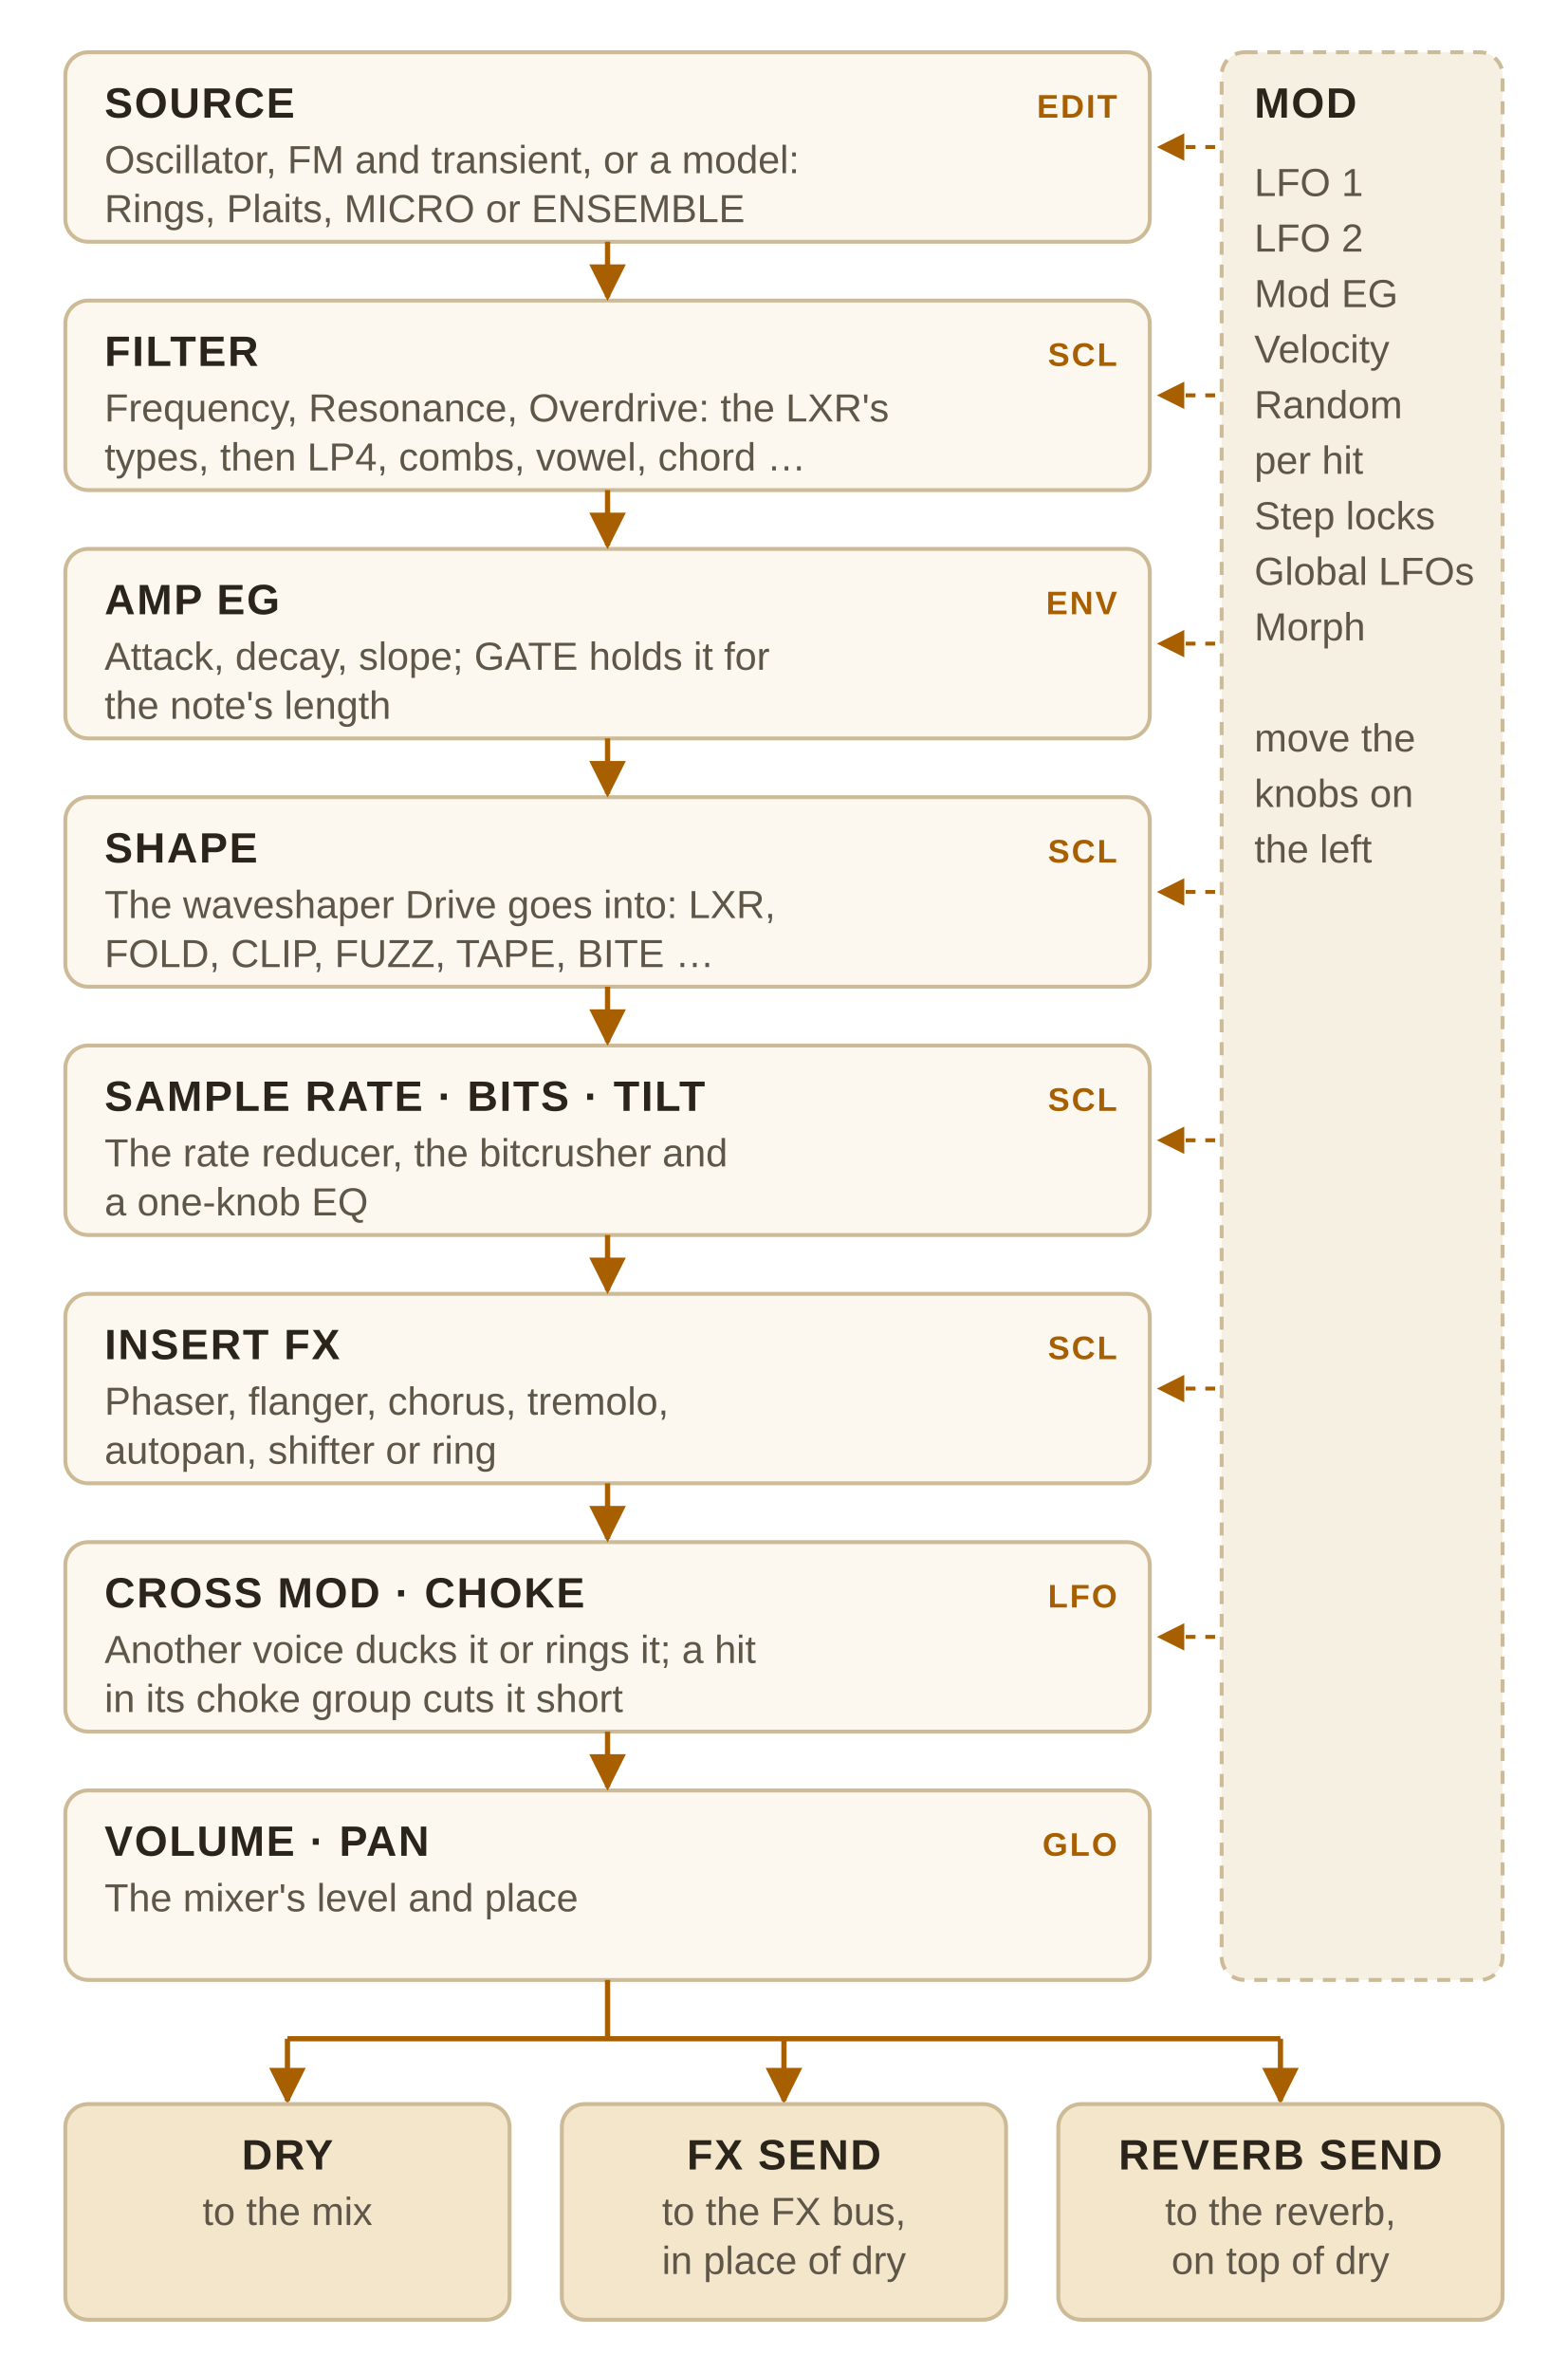
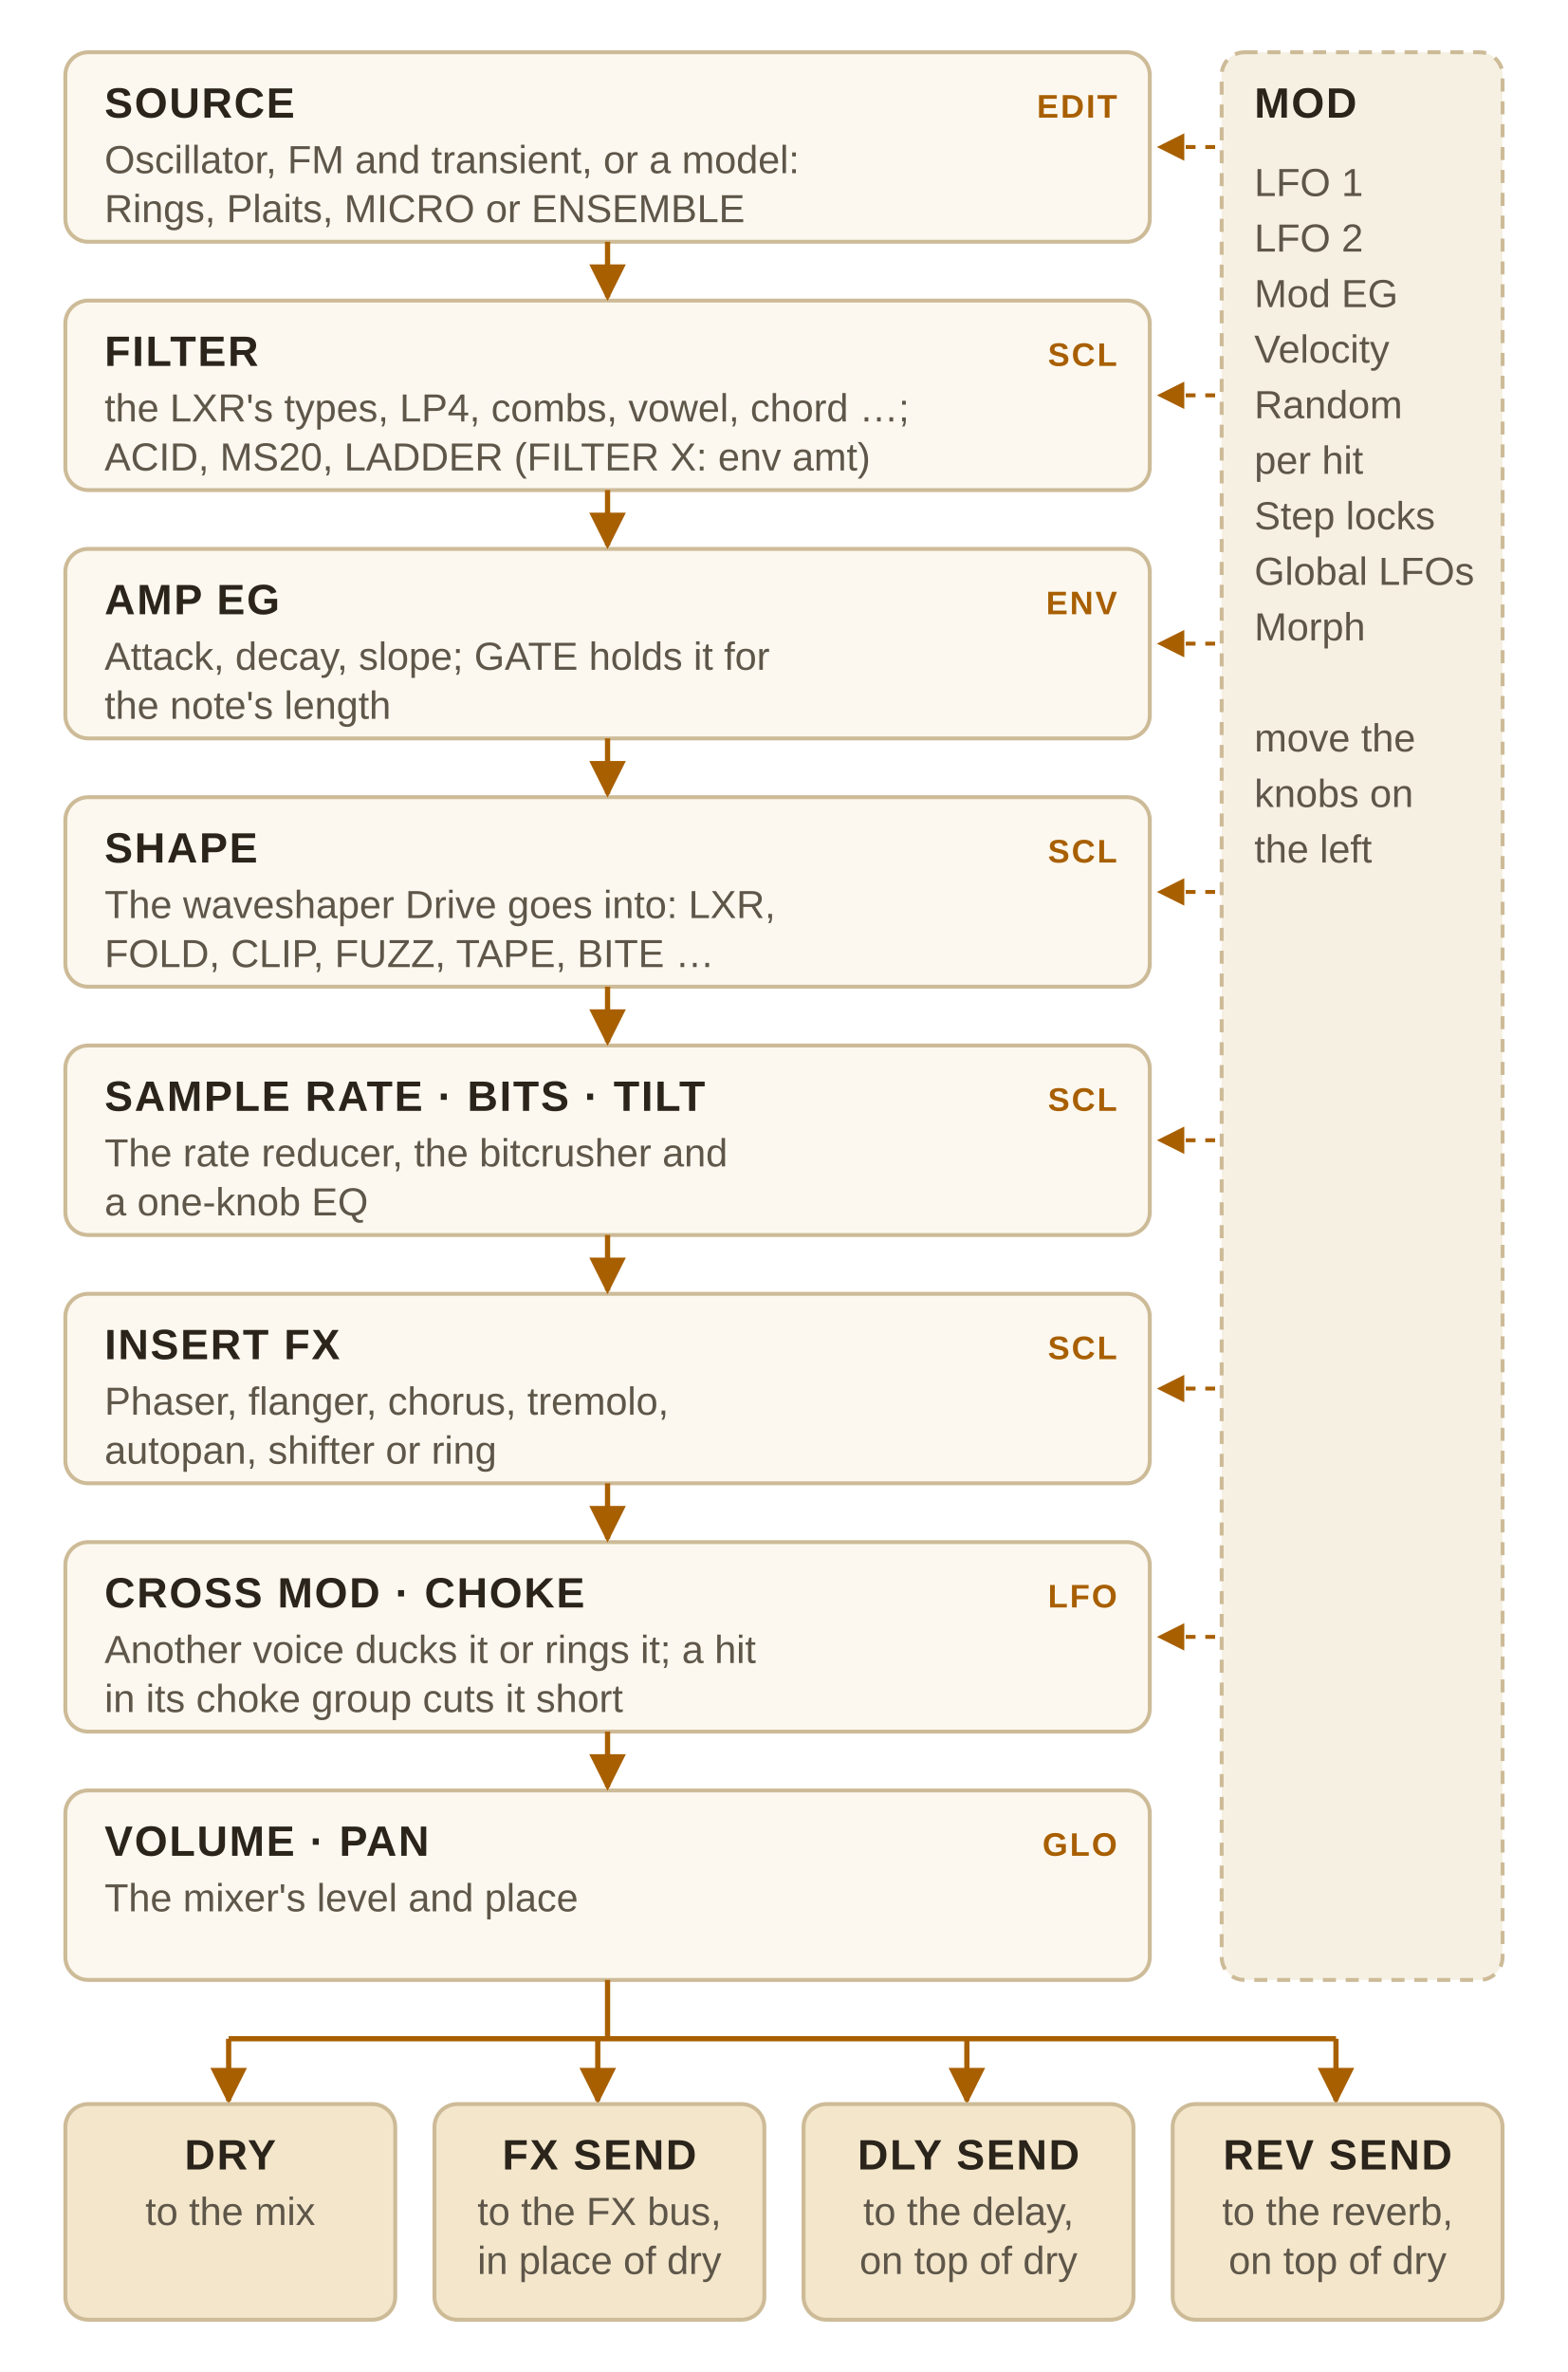
- <svg xmlns="http://www.w3.org/2000/svg" viewBox="0 0 480 726" width="480" height="726" role="img" aria-label="Signal flow of one track: source, filter, amp EG, shape, sample rate, bits and tilt, insert FX, cross mod and choke, volume and pan, then dry, FX send and reverb send">
+ <svg xmlns="http://www.w3.org/2000/svg" viewBox="0 0 480 726" width="480" height="726" role="img" aria-label="Signal flow of one track: source, filter, amp EG, shape, sample rate, bits and tilt, insert FX, cross mod and choke, volume and pan, then dry, FX send, delay send and reverb send">
  <style>
.bx { fill: #fcf8ef; stroke: #cdbb98; stroke-width: 1.2; }
.bx.k { fill: #f3e6cb; }
.md { fill: #f6f0e3; stroke: #cdbb98; stroke-width: 1.2; stroke-dasharray: 4 3; }
.t { font: 700 13px -apple-system, BlinkMacSystemFont, "Segoe UI", "Helvetica Neue", Arial, sans-serif; fill: #2a241b; letter-spacing: .04em; }
.d { font: 12px -apple-system, BlinkMacSystemFont, "Segoe UI", "Helvetica Neue", Arial, sans-serif; fill: #5e5649; }
.p { font: 700 10px -apple-system, BlinkMacSystemFont, "Segoe UI", "Helvetica Neue", Arial, sans-serif; fill: #a85f00; letter-spacing: .06em; text-anchor: end; }
.c { text-anchor: middle; }
.a { stroke: #a85f00; stroke-width: 1.6; fill: none; }
.a.m { stroke-dasharray: 3 3; stroke-width: 1.2; }
.h { fill: #a85f00; }
@media (prefers-color-scheme: dark) {
  .bx { fill: #1a1713; stroke: #4a4135; } .bx.k { fill: #2a2318; } .md { fill: #15130f; stroke: #4a4135; }
  .t { fill: #ece4d3; } .d { fill: #b3aa99; } .p { fill: #f5b04f; } .a { stroke: #f5b04f; } .h { fill: #f5b04f; }
}
</style>
  <defs>
    <marker id="ah" viewBox="0 0 10 10" refX="9" refY="5" markerWidth="7" markerHeight="7" orient="auto-start-reverse">
      <path class="h" d="M0 0L10 5L0 10z" />
    </marker>
  </defs>
  <rect class="bx" x="20" y="16" width="332" height="58" rx="7" />
  <text class="t" x="32" y="36">SOURCE</text>
  <text class="d" x="32" y="53">Oscillator, FM and transient, or a model:</text>
  <text class="d" x="32" y="68">Rings, Plaits, MICRO or ENSEMBLE</text>
  <text class="p" x="342" y="36">EDIT</text>
  <rect class="bx" x="20" y="92" width="332" height="58" rx="7" />
  <text class="t" x="32" y="112">FILTER</text>
-   <text class="d" x="32" y="129">Frequency, Resonance, Overdrive: the LXR's</text>
-   <text class="d" x="32" y="144">types, then LP4, combs, vowel, chord …</text>
+   <text class="d" x="32" y="129">the LXR's types, LP4, combs, vowel, chord …;</text>
+   <text class="d" x="32" y="144">ACID, MS20, LADDER (FILTER X: env amt)</text>
  <text class="p" x="342" y="112">SCL</text>
  <path class="a" d="M186.0 74 V91" marker-end="url(#ah)" />
  <rect class="bx" x="20" y="168" width="332" height="58" rx="7" />
  <text class="t" x="32" y="188">AMP EG</text>
  <text class="d" x="32" y="205">Attack, decay, slope; GATE holds it for</text>
  <text class="d" x="32" y="220">the note's length</text>
  <text class="p" x="342" y="188">ENV</text>
  <path class="a" d="M186.0 150 V167" marker-end="url(#ah)" />
  <rect class="bx" x="20" y="244" width="332" height="58" rx="7" />
  <text class="t" x="32" y="264">SHAPE</text>
  <text class="d" x="32" y="281">The waveshaper Drive goes into: LXR,</text>
  <text class="d" x="32" y="296">FOLD, CLIP, FUZZ, TAPE, BITE …</text>
  <text class="p" x="342" y="264">SCL</text>
  <path class="a" d="M186.0 226 V243" marker-end="url(#ah)" />
  <rect class="bx" x="20" y="320" width="332" height="58" rx="7" />
  <text class="t" x="32" y="340">SAMPLE RATE · BITS · TILT</text>
  <text class="d" x="32" y="357">The rate reducer, the bitcrusher and</text>
  <text class="d" x="32" y="372">a one-knob EQ</text>
  <text class="p" x="342" y="340">SCL</text>
  <path class="a" d="M186.0 302 V319" marker-end="url(#ah)" />
  <rect class="bx" x="20" y="396" width="332" height="58" rx="7" />
  <text class="t" x="32" y="416">INSERT FX</text>
  <text class="d" x="32" y="433">Phaser, flanger, chorus, tremolo,</text>
  <text class="d" x="32" y="448">autopan, shifter or ring</text>
  <text class="p" x="342" y="416">SCL</text>
  <path class="a" d="M186.0 378 V395" marker-end="url(#ah)" />
  <rect class="bx" x="20" y="472" width="332" height="58" rx="7" />
  <text class="t" x="32" y="492">CROSS MOD · CHOKE</text>
  <text class="d" x="32" y="509">Another voice ducks it or rings it; a hit</text>
  <text class="d" x="32" y="524">in its choke group cuts it short</text>
  <text class="p" x="342" y="492">LFO</text>
  <path class="a" d="M186.0 454 V471" marker-end="url(#ah)" />
  <rect class="bx" x="20" y="548" width="332" height="58" rx="7" />
  <text class="t" x="32" y="568">VOLUME · PAN</text>
  <text class="d" x="32" y="585">The mixer's level and place</text>
  <text class="p" x="342" y="568">GLO</text>
  <path class="a" d="M186.0 530 V547" marker-end="url(#ah)" />
  <rect class="md" x="374" y="16" width="86" height="590" rx="7" />
  <text class="t" x="384" y="36">MOD</text>
  <text class="d" x="384" y="60">LFO 1</text>
  <text class="d" x="384" y="77">LFO 2</text>
  <text class="d" x="384" y="94">Mod EG</text>
  <text class="d" x="384" y="111">Velocity</text>
  <text class="d" x="384" y="128">Random</text>
  <text class="d" x="384" y="145">  per hit</text>
  <text class="d" x="384" y="162">Step locks</text>
  <text class="d" x="384" y="179">Global LFOs</text>
  <text class="d" x="384" y="196">Morph</text>
  <text class="d" x="384" y="213" />
  <text class="d" x="384" y="230">move the</text>
  <text class="d" x="384" y="247">knobs on</text>
  <text class="d" x="384" y="264">the left</text>
  <path class="a m" d="M372 45.0 H355" marker-end="url(#ah)" />
  <path class="a m" d="M372 121.0 H355" marker-end="url(#ah)" />
  <path class="a m" d="M372 197.0 H355" marker-end="url(#ah)" />
  <path class="a m" d="M372 273.0 H355" marker-end="url(#ah)" />
  <path class="a m" d="M372 349.0 H355" marker-end="url(#ah)" />
  <path class="a m" d="M372 425.0 H355" marker-end="url(#ah)" />
  <path class="a m" d="M372 501.0 H355" marker-end="url(#ah)" />
  <path class="a" d="M186.0 606 V624" />
-   <path class="a" d="M88 624 H392" />
-   <path class="a" d="M88 624 V643" marker-end="url(#ah)" />
-   <rect class="bx k" x="20" y="644" width="136" height="66" rx="7" />
-   <text class="t c" x="88.0" y="664">DRY</text>
-   <text class="d c" x="88.0" y="681">to the mix</text>
-   <path class="a" d="M240 624 V643" marker-end="url(#ah)" />
-   <rect class="bx k" x="172" y="644" width="136" height="66" rx="7" />
-   <text class="t c" x="240.0" y="664">FX SEND</text>
-   <text class="d c" x="240.0" y="681">to the FX bus,</text>
-   <text class="d c" x="240.0" y="696">in place of dry</text>
-   <path class="a" d="M392 624 V643" marker-end="url(#ah)" />
-   <rect class="bx k" x="324" y="644" width="136" height="66" rx="7" />
-   <text class="t c" x="392.0" y="664">REVERB SEND</text>
-   <text class="d c" x="392.0" y="681">to the reverb,</text>
-   <text class="d c" x="392.0" y="696">on top of dry</text>
+   <path class="a" d="M70 624 H409" />
+   <path class="a" d="M70 624 V643" marker-end="url(#ah)" />
+   <rect class="bx k" x="20" y="644" width="101" height="66" rx="7" />
+   <text class="t c" x="70.5" y="664">DRY</text>
+   <text class="d c" x="70.5" y="681">to the mix</text>
+   <path class="a" d="M183 624 V643" marker-end="url(#ah)" />
+   <rect class="bx k" x="133" y="644" width="101" height="66" rx="7" />
+   <text class="t c" x="183.5" y="664">FX SEND</text>
+   <text class="d c" x="183.5" y="681">to the FX bus,</text>
+   <text class="d c" x="183.5" y="696">in place of dry</text>
+   <path class="a" d="M296 624 V643" marker-end="url(#ah)" />
+   <rect class="bx k" x="246" y="644" width="101" height="66" rx="7" />
+   <text class="t c" x="296.5" y="664">DLY SEND</text>
+   <text class="d c" x="296.5" y="681">to the delay,</text>
+   <text class="d c" x="296.5" y="696">on top of dry</text>
+   <path class="a" d="M409 624 V643" marker-end="url(#ah)" />
+   <rect class="bx k" x="359" y="644" width="101" height="66" rx="7" />
+   <text class="t c" x="409.5" y="664">REV SEND</text>
+   <text class="d c" x="409.5" y="681">to the reverb,</text>
+   <text class="d c" x="409.5" y="696">on top of dry</text>
</svg>
